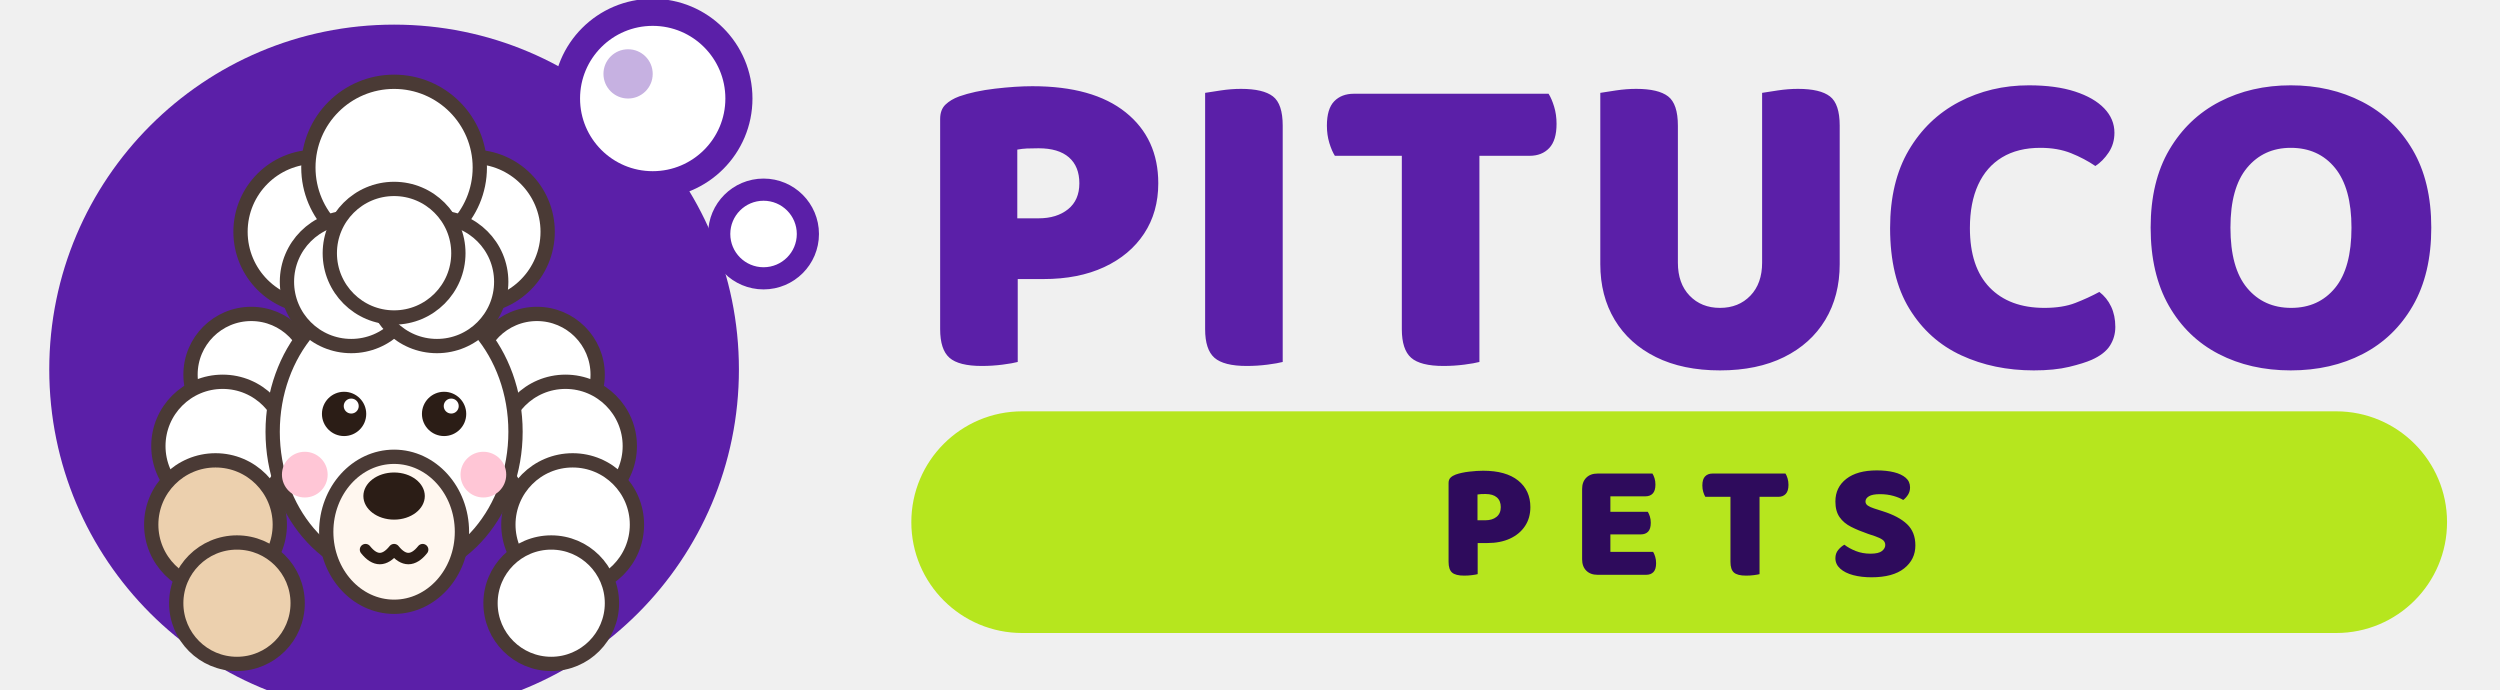
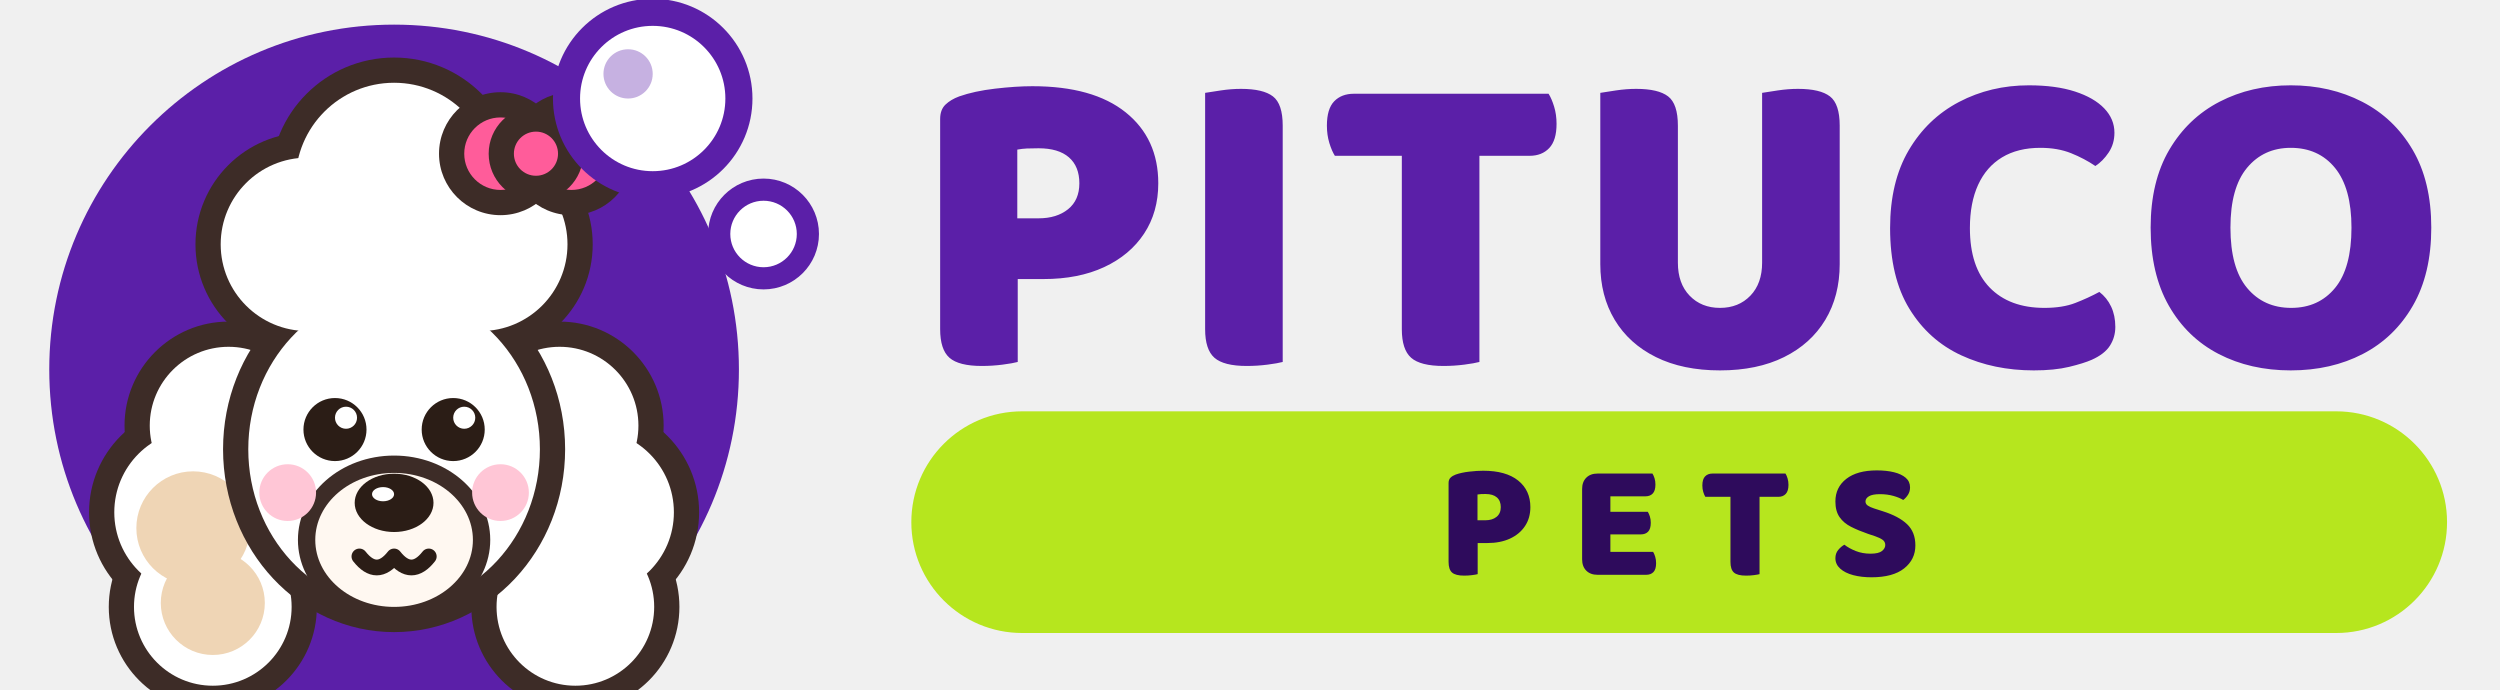
<svg xmlns="http://www.w3.org/2000/svg" viewBox="0 0 203 56" width="203" height="56" role="img" aria-label="Pituco Pets">
  <g transform="translate(0 -4.0)">
    <circle cx="32" cy="34" r="28" fill="#5b1fa8" />
-     <g transform="translate(3.00 8.90) scale(0.58)">
-       <circle cx="30" cy="44" r="8.5" fill="#ffffff" stroke="#4a3a35" stroke-width="2" />
-       <circle cx="26" cy="54" r="9" fill="#ffffff" stroke="#4a3a35" stroke-width="2" />
-       <circle cx="25" cy="65" r="9" fill="#ecd0ae" stroke="#4a3a35" stroke-width="2" />
-       <circle cx="28" cy="76" r="8.5" fill="#ecd0ae" stroke="#4a3a35" stroke-width="2" />
-       <circle cx="70" cy="44" r="8.5" fill="#ffffff" stroke="#4a3a35" stroke-width="2" />
-       <circle cx="74" cy="54" r="9" fill="#ffffff" stroke="#4a3a35" stroke-width="2" />
-       <circle cx="75" cy="65" r="9" fill="#ffffff" stroke="#4a3a35" stroke-width="2" />
-       <circle cx="72" cy="76" r="8.5" fill="#ffffff" stroke="#4a3a35" stroke-width="2" />
-       <ellipse cx="50" cy="52" rx="17" ry="20" fill="#ffffff" stroke="#4a3a35" stroke-width="2" />
-       <circle cx="39" cy="24" r="10.5" fill="#ffffff" stroke="#4a3a35" stroke-width="2" />
-       <circle cx="61" cy="24" r="10.5" fill="#ffffff" stroke="#4a3a35" stroke-width="2" />
-       <circle cx="50" cy="15" r="12" fill="#ffffff" stroke="#4a3a35" stroke-width="2" />
-       <circle cx="44" cy="31" r="9" fill="#ffffff" stroke="#4a3a35" stroke-width="2" />
-       <circle cx="56" cy="31" r="9" fill="#ffffff" stroke="#4a3a35" stroke-width="2" />
-       <circle cx="50" cy="27" r="9" fill="#ffffff" stroke="#4a3a35" stroke-width="2" />
-       <ellipse cx="50" cy="66" rx="9.5" ry="10.5" fill="#fff7ef" stroke="#4a3a35" stroke-width="2" />
-       <circle cx="37.5" cy="58" r="3.2" fill="#ffc6d6" />
-       <circle cx="62.5" cy="58" r="3.2" fill="#ffc6d6" />
-       <circle cx="43" cy="49.5" r="3.1" fill="#2b1d16" />
-       <circle cx="57" cy="49.5" r="3.1" fill="#2b1d16" />
-       <circle cx="44" cy="48.4" r="1.05" fill="#ffffff" />
-       <circle cx="58" cy="48.4" r="1.05" fill="#ffffff" />
-       <ellipse cx="50" cy="61" rx="4.3" ry="3.3" fill="#2b1d16" />
-       <path d="M46 68.5Q48 71 50 68.5M50 68.5Q52 71 54 68.5" fill="none" stroke="#2b1d16" stroke-width="1.6" stroke-linecap="round" />
+     <g transform="translate(0.00 6.56) scale(0.64)">
+       <circle cx="29" cy="50" r="13.2" fill="#3d2c27" />
+       <circle cx="25" cy="61" r="13.7" fill="#3d2c27" />
+       <circle cx="27" cy="73" r="13.2" fill="#3d2c27" />
+       <circle cx="71" cy="50" r="13.2" fill="#3d2c27" />
+       <circle cx="75" cy="61" r="13.7" fill="#3d2c27" />
+       <circle cx="73" cy="73" r="13.2" fill="#3d2c27" />
+       <circle cx="29" cy="50" r="10" fill="#ffffff" />
+       <circle cx="25" cy="61" r="10.5" fill="#ffffff" />
+       <circle cx="27" cy="73" r="10" fill="#ffffff" />
+       <circle cx="71" cy="50" r="10" fill="#ffffff" />
+       <circle cx="75" cy="61" r="10.5" fill="#ffffff" />
+       <circle cx="73" cy="73" r="10" fill="#ffffff" />
+       <circle cx="24.5" cy="63" r="7.2" fill="#efd5b5" />
+       <circle cx="27" cy="72.5" r="6.6" fill="#efd5b5" />
+       <ellipse cx="50" cy="53" rx="21.7" ry="23.2" fill="#3d2c27" />
+       <circle cx="39" cy="27" r="14.2" fill="#3d2c27" />
+       <circle cx="61" cy="27" r="14.2" fill="#3d2c27" />
+       <circle cx="50" cy="19" r="15.7" fill="#3d2c27" />
+       <circle cx="50" cy="31" r="14.2" fill="#3d2c27" />
+       <ellipse cx="50" cy="53" rx="18.5" ry="20" fill="#ffffff" />
+       <circle cx="39" cy="27" r="11" fill="#ffffff" />
+       <circle cx="61" cy="27" r="11" fill="#ffffff" />
+       <circle cx="50" cy="19" r="12.5" fill="#ffffff" />
+       <circle cx="50" cy="31" r="11" fill="#ffffff" />
+       <circle cx="63.5" cy="15.5" r="7.8" fill="#3d2c27" />
+       <circle cx="72.5" cy="15.5" r="7.8" fill="#3d2c27" />
+       <circle cx="63.5" cy="15.5" r="4.6" fill="#ff5c9a" />
+       <circle cx="72.5" cy="15.5" r="4.6" fill="#ff5c9a" />
+       <circle cx="68" cy="15.5" r="6.0" fill="#3d2c27" />
+       <circle cx="68" cy="15.5" r="2.8" fill="#ff5c9a" />
+       <ellipse cx="50" cy="64.5" rx="12.2" ry="10.7" fill="#3d2c27" />
+       <ellipse cx="50" cy="64.5" rx="10" ry="8.5" fill="#fff8f1" />
+       <circle cx="36.5" cy="58.5" r="3.6" fill="#ffc6d6" />
+       <circle cx="63.5" cy="58.5" r="3.6" fill="#ffc6d6" />
+       <circle cx="42.5" cy="50.5" r="4" fill="#2b1d16" />
+       <circle cx="57.5" cy="50.5" r="4" fill="#2b1d16" />
+       <ellipse cx="50" cy="59.8" rx="5" ry="3.7" fill="#2b1d16" />
+       <circle cx="43.9" cy="49" r="1.4" fill="#ffffff" />
+       <circle cx="58.9" cy="49" r="1.4" fill="#ffffff" />
+       <ellipse cx="48.6" cy="58.7" rx="1.4" ry="0.9" fill="#ffffff" />
+       <path d="M45.6 66.6Q47.8 69.4 50 66.6M50 66.6Q52.2 69.4 54.4 66.6" fill="none" stroke="#2b1d16" stroke-width="2" stroke-linecap="round" />
    </g>
    <circle cx="53" cy="12" r="7" fill="#ffffff" stroke="#5b1fa8" stroke-width="2.2" />
    <circle cx="51" cy="10" r="2" fill="#5b1fa8" opacity=".35" />
    <circle cx="62" cy="23" r="3.6" fill="#ffffff" stroke="#5b1fa8" stroke-width="1.8" />
  </g>
  <path fill="#5b1fa8" d="M82.604 17.728H84.332Q85.808 17.728 86.726 16.99Q87.644 16.252 87.644 14.884Q87.644 13.516 86.798 12.778Q85.952 12.04 84.332 12.04Q83.756 12.04 83.378 12.058Q83.0 12.076 82.604 12.148ZM84.728 22.66H76.34V9.664Q76.34 8.908 76.772 8.494Q77.204 8.08 77.888 7.828Q79.112 7.396 80.804 7.198Q82.496 7 83.828 7Q88.76 7 91.406 9.124Q94.052 11.248 94.052 14.884Q94.052 17.224 92.9 18.97Q91.748 20.716 89.66 21.688Q87.572 22.66 84.728 22.66ZM76.34 19.924H82.64V29.392Q82.244 29.5 81.416 29.608Q80.588 29.716 79.724 29.716Q77.852 29.716 77.096 29.05Q76.34 28.384 76.34 26.728ZM97.856 13.516H104.156V29.392Q103.76 29.5 102.932 29.608Q102.104 29.716 101.24 29.716Q99.368 29.716 98.612 29.05Q97.856 28.384 97.856 26.728ZM104.156 21.832H97.856V7.54Q98.288 7.468 99.134 7.342Q99.98 7.216 100.772 7.216Q102.572 7.216 103.364 7.828Q104.156 8.44 104.156 10.204ZM113.756 12.652V7.612H125.744Q125.996 8.008 126.194 8.656Q126.392 9.304 126.392 10.06Q126.392 11.392 125.798 12.022Q125.204 12.652 124.196 12.652ZM120.38 7.612V12.652H108.392Q108.14 12.256 107.942 11.608Q107.744 10.96 107.744 10.204Q107.744 8.836 108.338 8.224Q108.932 7.612 109.94 7.612ZM113.828 11.68H120.128V29.392Q119.732 29.5 118.904 29.608Q118.076 29.716 117.212 29.716Q115.34 29.716 114.584 29.05Q113.828 28.384 113.828 26.728ZM139.664 30.076Q136.64 30.076 134.462 28.996Q132.284 27.916 131.114 25.972Q129.944 24.028 129.944 21.436V19.24H136.244V21.328Q136.244 23.02 137.198 24.01Q138.152 25.0 139.664 25.0Q141.176 25.0 142.13 24.01Q143.084 23.02 143.084 21.328V19.24H149.384V21.436Q149.384 24.028 148.214 25.972Q147.044 27.916 144.866 28.996Q142.688 30.076 139.664 30.076ZM136.244 20.212H129.944V7.54Q130.376 7.468 131.222 7.342Q132.068 7.216 132.86 7.216Q134.66 7.216 135.452 7.828Q136.244 8.44 136.244 10.204ZM149.384 20.284H143.084V7.54Q143.516 7.468 144.362 7.342Q145.208 7.216 146.0 7.216Q147.8 7.216 148.592 7.828Q149.384 8.44 149.384 10.204ZM171.692 10.78Q171.692 11.68 171.224 12.382Q170.756 13.084 170.144 13.48Q169.244 12.868 168.164 12.436Q167.084 12.004 165.68 12.004Q163.844 12.004 162.566 12.778Q161.288 13.552 160.622 15.01Q159.956 16.468 159.956 18.52Q159.956 21.688 161.558 23.344Q163.16 25.0 166.004 25.0Q167.48 25.0 168.506 24.604Q169.532 24.208 170.468 23.704Q171.08 24.172 171.422 24.892Q171.764 25.612 171.764 26.548Q171.764 27.376 171.332 28.06Q170.9 28.744 169.856 29.212Q169.208 29.5 168.02 29.788Q166.832 30.076 165.14 30.076Q161.9 30.076 159.254 28.852Q156.608 27.628 155.042 25.072Q153.476 22.516 153.476 18.52Q153.476 14.776 154.988 12.202Q156.5 9.628 159.074 8.278Q161.648 6.928 164.744 6.928Q166.94 6.928 168.488 7.432Q170.036 7.936 170.864 8.8Q171.692 9.664 171.692 10.78ZM197.42 18.484Q197.42 22.228 195.926 24.82Q194.432 27.412 191.858 28.744Q189.284 30.076 186.008 30.076Q182.732 30.076 180.158 28.744Q177.584 27.412 176.108 24.82Q174.632 22.228 174.632 18.484Q174.632 14.74 176.144 12.166Q177.656 9.592 180.23 8.26Q182.804 6.928 186.008 6.928Q189.212 6.928 191.804 8.26Q194.396 9.592 195.908 12.166Q197.42 14.74 197.42 18.484ZM190.94 18.484Q190.94 15.28 189.608 13.642Q188.276 12.004 186.008 12.004Q183.812 12.004 182.462 13.624Q181.112 15.244 181.112 18.484Q181.112 21.76 182.462 23.38Q183.812 25.0 186.044 25.0Q188.276 25.0 189.608 23.38Q190.94 21.76 190.94 18.484Z" />
  <rect x="74" y="33.4" width="124.7" height="18" rx="9.0" fill="#b6e61e" />
  <path fill="#2e0b5c" d="M119.973 42.246H120.621Q121.175 42.246 121.519 41.969Q121.863 41.692 121.863 41.179Q121.863 40.666 121.546 40.389Q121.229 40.113 120.621 40.113Q120.405 40.113 120.264 40.12Q120.122 40.126 119.973 40.153ZM120.77 44.095H117.624V39.222Q117.624 38.938 117.786 38.783Q117.948 38.628 118.205 38.533Q118.664 38.371 119.298 38.297Q119.933 38.223 120.432 38.223Q122.282 38.223 123.274 39.019Q124.266 39.816 124.266 41.179Q124.266 42.057 123.834 42.711Q123.402 43.366 122.619 43.731Q121.836 44.095 120.77 44.095ZM117.624 43.069H119.987V46.62Q119.838 46.66 119.528 46.701Q119.217 46.741 118.893 46.741Q118.191 46.741 117.908 46.491Q117.624 46.242 117.624 45.621ZM128.468 40.666H130.763V46.552Q130.614 46.593 130.331 46.633Q130.047 46.674 129.724 46.674Q129.143 46.674 128.805 46.336Q128.468 45.999 128.468 45.418ZM130.763 44.46H128.468V39.708Q128.468 39.127 128.805 38.79Q129.143 38.452 129.724 38.452Q130.047 38.452 130.331 38.493Q130.614 38.533 130.763 38.574ZM129.724 43.393V41.557H133.8Q133.895 41.706 133.969 41.935Q134.043 42.165 134.043 42.448Q134.043 42.948 133.827 43.17Q133.611 43.393 133.233 43.393ZM129.724 46.674V44.811H134.232Q134.327 44.959 134.401 45.202Q134.475 45.445 134.475 45.729Q134.475 46.228 134.26 46.451Q134.043 46.674 133.665 46.674ZM129.724 40.302V38.452H134.178Q134.273 38.601 134.347 38.83Q134.421 39.06 134.421 39.343Q134.421 39.843 134.205 40.072Q133.989 40.302 133.611 40.302ZM140.486 40.342V38.452H144.981Q145.076 38.601 145.15 38.844Q145.224 39.087 145.224 39.37Q145.224 39.87 145.002 40.106Q144.779 40.342 144.401 40.342ZM142.97 38.452V40.342H138.474Q138.38 40.194 138.306 39.951Q138.231 39.708 138.231 39.424Q138.231 38.911 138.454 38.682Q138.677 38.452 139.055 38.452ZM140.513 39.978H142.875V46.62Q142.727 46.66 142.416 46.701Q142.106 46.741 141.782 46.741Q141.08 46.741 140.796 46.491Q140.513 46.242 140.513 45.621ZM151.883 44.959Q152.544 44.959 152.815 44.743Q153.084 44.527 153.084 44.257Q153.084 43.987 152.868 43.832Q152.652 43.677 152.261 43.542L151.694 43.353Q150.911 43.083 150.31 42.779Q149.709 42.475 149.372 41.989Q149.034 41.503 149.034 40.72Q149.034 39.573 149.919 38.884Q150.803 38.196 152.396 38.196Q153.179 38.196 153.786 38.344Q154.394 38.493 154.745 38.796Q155.096 39.1 155.096 39.573Q155.096 39.91 154.934 40.167Q154.772 40.423 154.542 40.599Q154.245 40.41 153.746 40.268Q153.246 40.126 152.652 40.126Q152.045 40.126 151.761 40.295Q151.478 40.464 151.478 40.72Q151.478 40.923 151.66 41.051Q151.843 41.179 152.18 41.287L152.895 41.517Q154.178 41.922 154.853 42.563Q155.528 43.204 155.528 44.284Q155.528 45.432 154.617 46.154Q153.706 46.876 151.964 46.876Q151.14 46.876 150.479 46.701Q149.817 46.525 149.426 46.174Q149.034 45.823 149.034 45.324Q149.034 44.932 149.264 44.655Q149.493 44.379 149.763 44.23Q150.141 44.527 150.688 44.743Q151.235 44.959 151.883 44.959Z" />
</svg>
